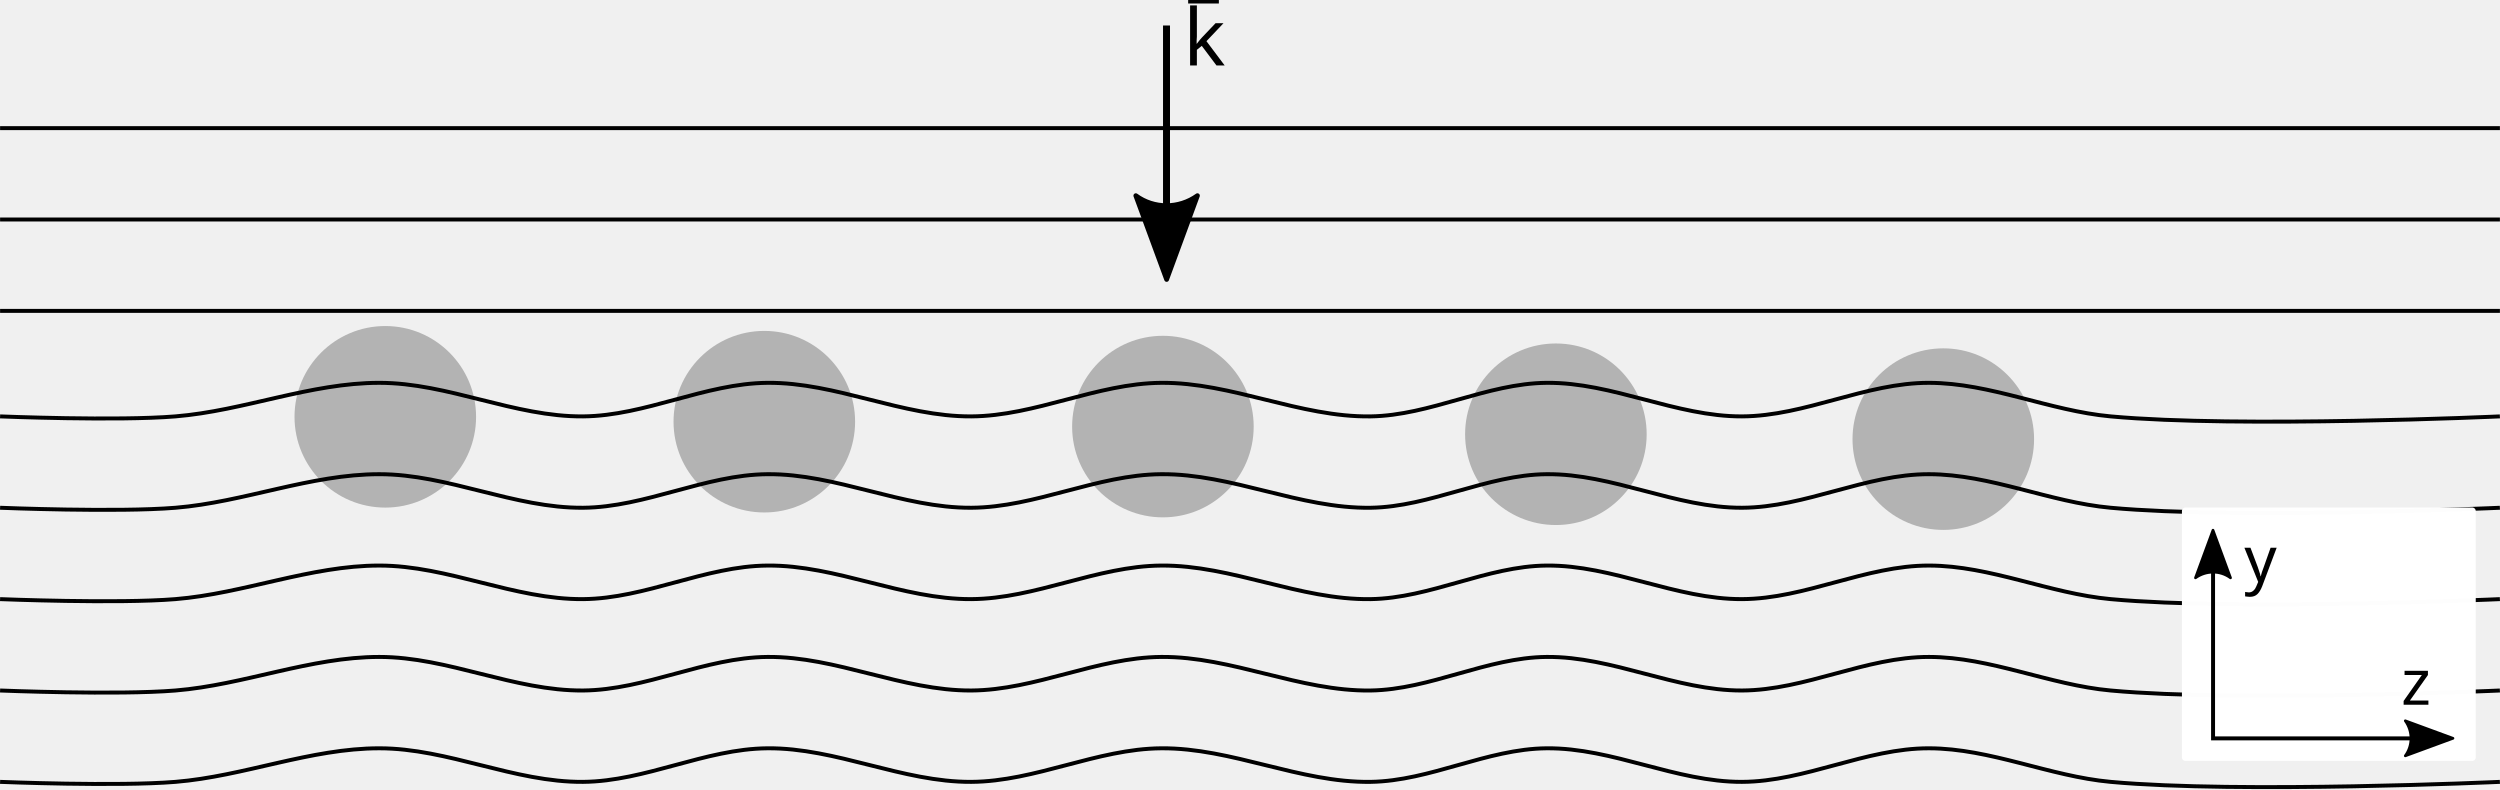
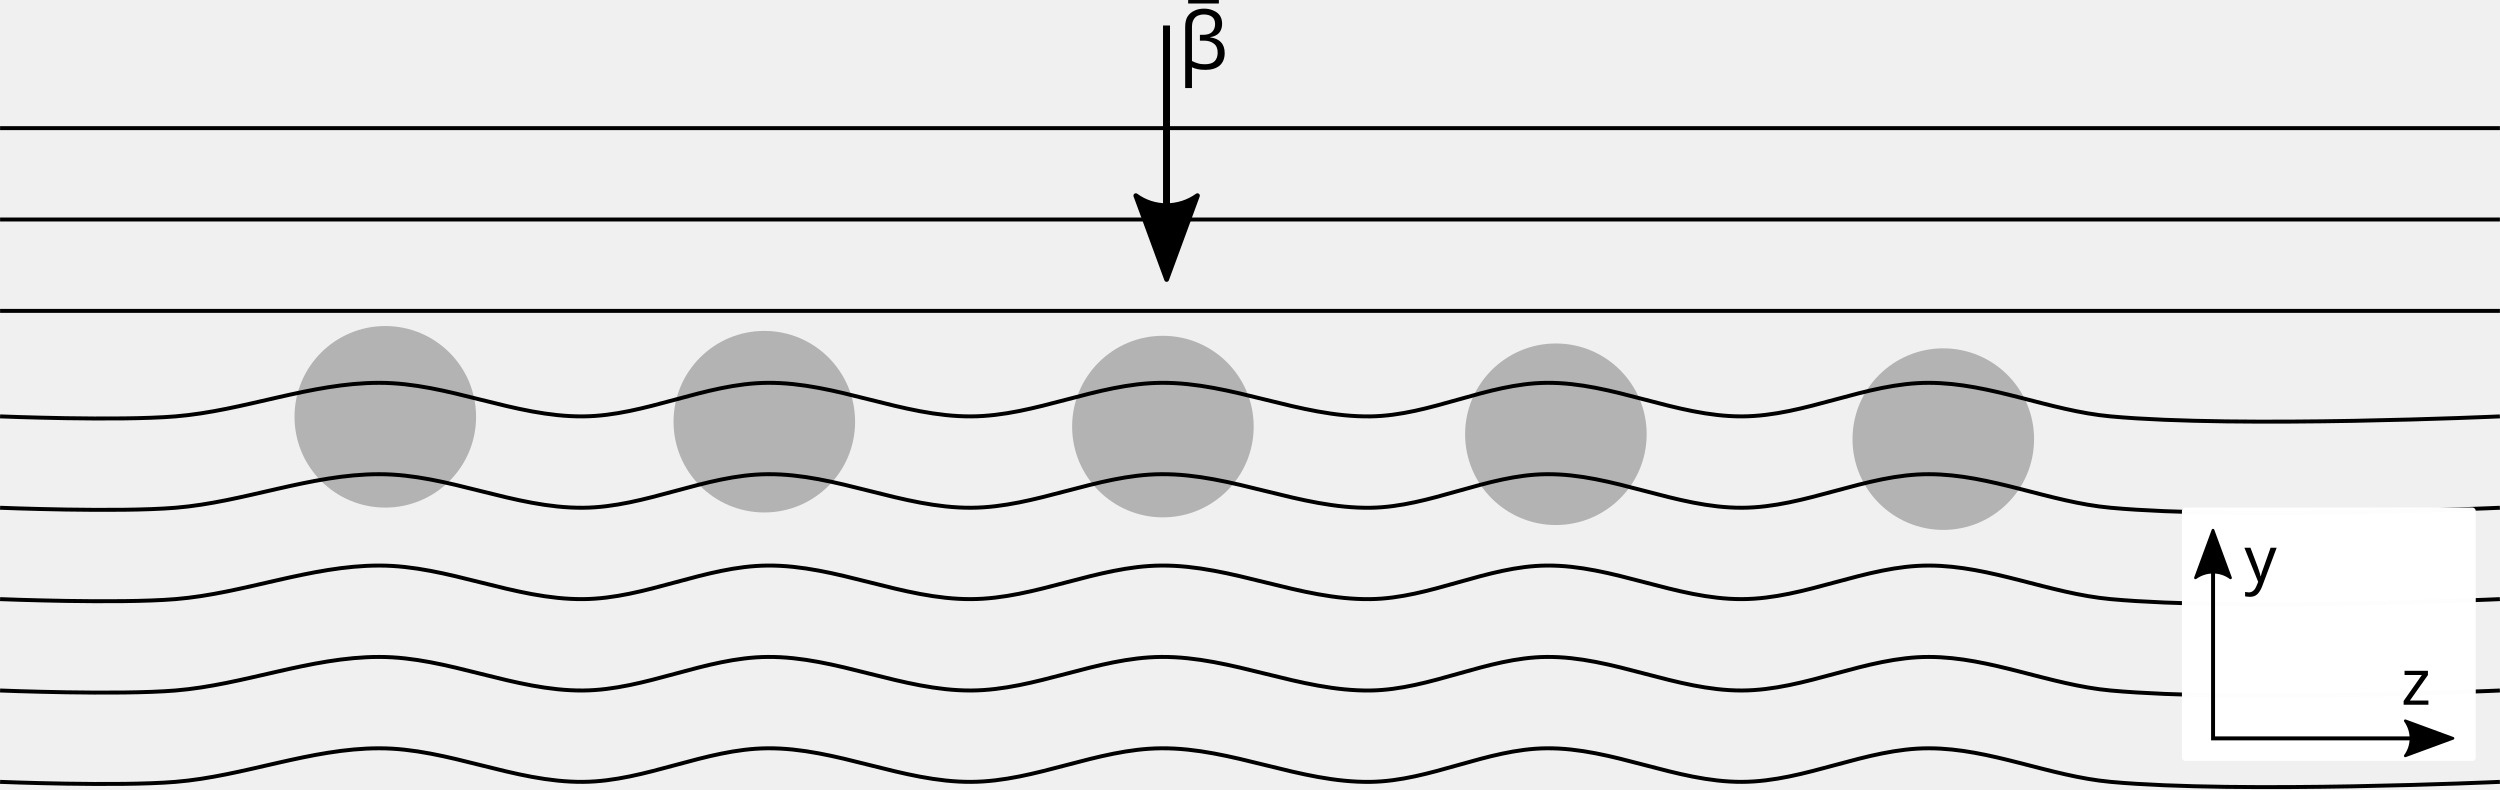
<svg xmlns="http://www.w3.org/2000/svg" width="167.134mm" height="52.755mm" viewBox="0 0 167.134 52.755" version="1.1" id="svg4419">
  <defs id="defs4413">
    <marker orient="auto" refY="0.0" refX="0.0" id="Arrow2Lstart" style="overflow:visible">
      <path id="path3883" style="fill-rule:evenodd;stroke-width:0.625;stroke-linejoin:round;stroke:#000000;stroke-opacity:1;fill:#000000;fill-opacity:1" d="M 8.719,4.034 L -2.207,0.016 L 8.719,-4.002 C 6.973,-1.63 6.983,1.616 8.719,4.034 z " transform="scale(1.1) translate(1,0)" />
    </marker>
    <marker style="overflow:visible" id="marker6013" refX="0" refY="0" orient="auto">
      <path transform="matrix(-1.1,0,0,-1.1,-1.1,0)" d="M 8.719,4.034 -2.207,0.016 8.719,-4.002 c -1.745,2.372 -1.735,5.617 -6e-7,8.035 z" style="fill:#000000;fill-opacity:1;fill-rule:evenodd;stroke:#000000;stroke-width:0.625;stroke-linejoin:round;stroke-opacity:1" id="path6011" />
    </marker>
    <marker orient="auto" refY="0" refX="0" id="Arrow2Lend" style="overflow:visible">
      <path id="path3886" style="fill:#000000;fill-opacity:1;fill-rule:evenodd;stroke:#000000;stroke-width:0.625;stroke-linejoin:round;stroke-opacity:1" d="M 8.719,4.034 -2.207,0.016 8.719,-4.002 c -1.745,2.372 -1.735,5.617 -6e-7,8.035 z" transform="matrix(-1.1,0,0,-1.1,-1.1,0)" />
    </marker>
    <marker orient="auto" refY="0" refX="0" id="Arrow1Lend" style="overflow:visible">
      <path id="path3868" d="M 0,0 5,-5 -12.5,0 5,5 Z" style="fill:#000000;fill-opacity:1;fill-rule:evenodd;stroke:#000000;stroke-width:1pt;stroke-opacity:1" transform="matrix(-0.8,0,0,-0.8,-10,0)" />
    </marker>
  </defs>
  <g id="layer1" transform="translate(-20.49268,-94.64566)">
    <circle id="path4968" style="fill:#b3b3b3;stroke:none;stroke-width:1" cx="46.251" cy="122.511" r="6.069" />
    <circle id="path4970" style="fill:#b3b3b3;stroke:none;stroke-width:1" cx="71.59" cy="122.837" r="6.069" />
    <circle id="path4972" style="fill:#b3b3b3;stroke:none;stroke-width:1" cx="98.237" cy="123.164" r="6.069" />
    <circle id="path4974" style="fill:#b3b3b3;stroke:none;stroke-width:1" cx="124.509" cy="123.677" r="6.069" />
    <circle id="path4976" style="fill:#b3b3b3;stroke:none;stroke-width:1" cx="150.409" cy="124.003" r="6.069" />
    <path style="fill:none;fill-rule:evenodd;stroke:#000000;stroke-width:0.265px;stroke-linecap:butt;stroke-linejoin:miter;stroke-opacity:1" d="M 20.498,103.212 H 187.621" id="path4980" />
    <path style="fill:none;fill-rule:evenodd;stroke:#000000;stroke-width:0.265px;stroke-linecap:butt;stroke-linejoin:miter;stroke-opacity:1" d="M 20.498,109.32 H 187.621" id="path4980-6" />
    <path style="fill:none;fill-rule:evenodd;stroke:#000000;stroke-width:0.265px;stroke-linecap:butt;stroke-linejoin:miter;stroke-opacity:1" d="M 20.498,115.429 H 187.621" id="path4980-1" />
    <path style="fill:none;fill-rule:evenodd;stroke:#000000;stroke-width:0.265px;stroke-linecap:butt;stroke-linejoin:miter;stroke-opacity:1" d="m 20.498,122.483 c 0,0 7.829,0.319 11.724,0 4.589,-0.375 9.024,-2.244 13.628,-2.244 4.604,0 9.024,2.283 13.628,2.244 4.175,-0.035 8.147,-2.209 12.321,-2.244 4.604,-0.039 9.024,2.271 13.628,2.244 4.297,-0.025 8.398,-2.21 12.695,-2.244 4.727,-0.038 9.275,2.314 14.002,2.244 3.991,-0.059 7.77,-2.207 11.761,-2.244 4.42,-0.041 8.648,2.261 13.068,2.244 4.236,-0.016 8.272,-2.255 12.508,-2.244 4.113,0.011 8.038,1.869 12.135,2.244 8.638,0.792 26.023,0 26.023,0" id="path4980-2" />
    <path style="fill:none;fill-rule:evenodd;stroke:#000000;stroke-width:0.265px;stroke-linecap:butt;stroke-linejoin:miter;stroke-opacity:1" d="m 20.498,128.591 c 0,0 7.829,0.319 11.724,0 4.589,-0.375 9.024,-2.244 13.628,-2.244 4.604,0 9.024,2.283 13.628,2.244 4.175,-0.035 8.147,-2.209 12.321,-2.244 4.604,-0.039 9.024,2.271 13.628,2.244 4.297,-0.025 8.398,-2.21 12.695,-2.244 4.727,-0.038 9.275,2.314 14.002,2.244 3.991,-0.059 7.77,-2.207 11.761,-2.244 4.42,-0.041 8.648,2.261 13.068,2.244 4.236,-0.016 8.272,-2.255 12.508,-2.244 4.113,0.011 8.038,1.869 12.135,2.244 8.638,0.792 26.023,0 26.023,0" id="path4980-2-7" />
    <path style="fill:none;fill-rule:evenodd;stroke:#000000;stroke-width:0.265px;stroke-linecap:butt;stroke-linejoin:miter;stroke-opacity:1" d="m 20.498,134.699 c 0,0 7.829,0.319 11.724,0 4.589,-0.375 9.024,-2.244 13.628,-2.244 4.604,0 9.024,2.283 13.628,2.244 4.175,-0.035 8.147,-2.209 12.321,-2.244 4.604,-0.039 9.024,2.271 13.628,2.244 4.297,-0.025 8.398,-2.21 12.695,-2.244 4.727,-0.038 9.275,2.314 14.002,2.244 3.991,-0.059 7.77,-2.207 11.761,-2.244 4.42,-0.041 8.648,2.261 13.068,2.244 4.236,-0.016 8.272,-2.255 12.508,-2.244 4.113,0.011 8.038,1.869 12.135,2.244 8.638,0.792 26.023,0 26.023,0" id="path4980-2-8" />
    <path style="fill:none;fill-rule:evenodd;stroke:#000000;stroke-width:0.265px;stroke-linecap:butt;stroke-linejoin:miter;stroke-opacity:1" d="m 20.498,140.808 c 0,0 7.829,0.319 11.724,0 4.589,-0.375 9.024,-2.244 13.628,-2.244 4.604,0 9.024,2.283 13.628,2.244 4.175,-0.035 8.147,-2.209 12.321,-2.244 4.604,-0.039 9.024,2.271 13.628,2.244 4.297,-0.025 8.398,-2.21 12.695,-2.244 4.727,-0.038 9.275,2.314 14.002,2.244 3.991,-0.059 7.77,-2.207 11.761,-2.244 4.42,-0.041 8.648,2.261 13.068,2.244 4.236,-0.016 8.272,-2.255 12.508,-2.244 4.113,0.011 8.038,1.869 12.135,2.244 8.638,0.792 26.023,0 26.023,0" id="path4980-2-4" />
    <path style="fill:none;fill-rule:evenodd;stroke:#000000;stroke-width:0.265px;stroke-linecap:butt;stroke-linejoin:miter;stroke-opacity:1" d="m 20.498,146.916 c 0,0 7.829,0.319 11.724,0 4.589,-0.375 9.024,-2.244 13.628,-2.244 4.604,0 9.024,2.283 13.628,2.244 4.175,-0.035 8.147,-2.209 12.321,-2.244 4.604,-0.039 9.024,2.271 13.628,2.244 4.297,-0.025 8.398,-2.21 12.695,-2.244 4.727,-0.038 9.275,2.314 14.002,2.244 3.991,-0.059 7.77,-2.207 11.761,-2.244 4.42,-0.041 8.648,2.261 13.068,2.244 4.236,-0.016 8.272,-2.255 12.508,-2.244 4.113,0.011 8.038,1.869 12.135,2.244 8.638,0.792 26.023,0 26.023,0" id="path4980-2-5" />
    <path style="fill:none;fill-rule:evenodd;stroke:#000000;stroke-width:0.466;stroke-linecap:butt;stroke-linejoin:miter;stroke-miterlimit:4;stroke-dasharray:none;stroke-opacity:1;marker-end:url(#Arrow2Lend)" d="M 98.478,96.35 V 112.709" id="path5066" />
-     <text xml:space="preserve" style="font-style:normal;font-variant:normal;font-weight:normal;font-stretch:normal;font-size:5.287px;line-height:125%;font-family:MathJax_SansSerif;-inkscape-font-specification:MathJax_SansSerif;letter-spacing:0px;word-spacing:0px;fill:#000000;fill-opacity:1;stroke:none;stroke-width:0.33px;stroke-linecap:butt;stroke-linejoin:miter;stroke-opacity:1" x="99.602" y="99.024" id="text5974">
-       <tspan id="tspan5972" x="99.602" y="99.024" style="stroke-width:0.33px">k</tspan>
+     <text xml:space="preserve" style="font-style:normal;font-variant:normal;font-weight:normal;font-stretch:normal;font-size:5.287px;line-height:125%;font-family:MathJax_SansSerif;-inkscape-font-specification:MathJax_SansSerif;letter-spacing:0px;word-spacing:0px;fill:#000000;fill-opacity:1;stroke:none;stroke-width:0.33px;stroke-linecap:butt;stroke-linejoin:miter;stroke-opacity:1" x="99.272" y="99.271" id="text5974">
+       <tspan id="tspan868" x="99.272" y="99.271" style="-inkscape-font-specification:MathJax_Math;font-family:MathJax_Math;font-weight:normal;font-style:normal;font-stretch:normal;font-variant:normal">β</tspan>
    </text>
    <path style="fill:none;fill-rule:evenodd;stroke:#000000;stroke-width:0.234px;stroke-linecap:butt;stroke-linejoin:miter;stroke-opacity:1" d="m 99.925,94.763 h 2.053" id="path5976" />
    <rect style="opacity:0.989;fill:#ffffff;fill-opacity:1;fill-rule:nonzero;stroke:#ffffff;stroke-width:0.466;stroke-linecap:round;stroke-linejoin:round;stroke-miterlimit:4;stroke-dasharray:none;stroke-dashoffset:0;stroke-opacity:1" id="rect6089" width="19.176" height="16.472" x="166.596" y="128.809" />
    <path style="fill:none;fill-rule:evenodd;stroke:#000000;stroke-width:0.265px;stroke-linecap:butt;stroke-linejoin:miter;stroke-opacity:1;marker-end:url(#marker6013);marker-start:url(#Arrow2Lstart)" d="m 184.129,144.009 h -15.685 l 0,-13.566" id="path6003" />
    <text xml:space="preserve" style="font-style:normal;font-variant:normal;font-weight:normal;font-stretch:normal;font-size:4.233px;line-height:125%;font-family:MathJax_SansSerif;-inkscape-font-specification:MathJax_SansSerif;letter-spacing:0px;word-spacing:0px;fill:#000000;fill-opacity:1;stroke:none;stroke-width:0.265px;stroke-linecap:butt;stroke-linejoin:miter;stroke-opacity:1" x="170.541" y="133.533" id="text6093">
-       <tspan id="tspan6091" x="170.541" y="133.533" style="stroke-width:0.265px">y</tspan>
+       <tspan id="tspan6091" x="170.541" y="133.533" style="stroke-width:0.265px;-inkscape-font-specification:MathJax_Math;font-family:MathJax_Math;font-weight:normal;font-style:normal;font-stretch:normal;font-variant:normal">y</tspan>
    </text>
    <text xml:space="preserve" style="font-style:normal;font-variant:normal;font-weight:normal;font-stretch:normal;font-size:4.233px;line-height:125%;font-family:MathJax_SansSerif;-inkscape-font-specification:MathJax_SansSerif;letter-spacing:0px;word-spacing:0px;fill:#000000;fill-opacity:1;stroke:none;stroke-width:0.265px;stroke-linecap:butt;stroke-linejoin:miter;stroke-opacity:1" x="181.012" y="141.761" id="text6097">
-       <tspan id="tspan6095" x="181.012" y="141.761" style="stroke-width:0.265px">z</tspan>
+       <tspan id="tspan6095" x="181.012" y="141.761" style="stroke-width:0.265px;-inkscape-font-specification:MathJax_Math;font-family:MathJax_Math;font-weight:normal;font-style:normal;font-stretch:normal;font-variant:normal">z</tspan>
    </text>
  </g>
</svg>
